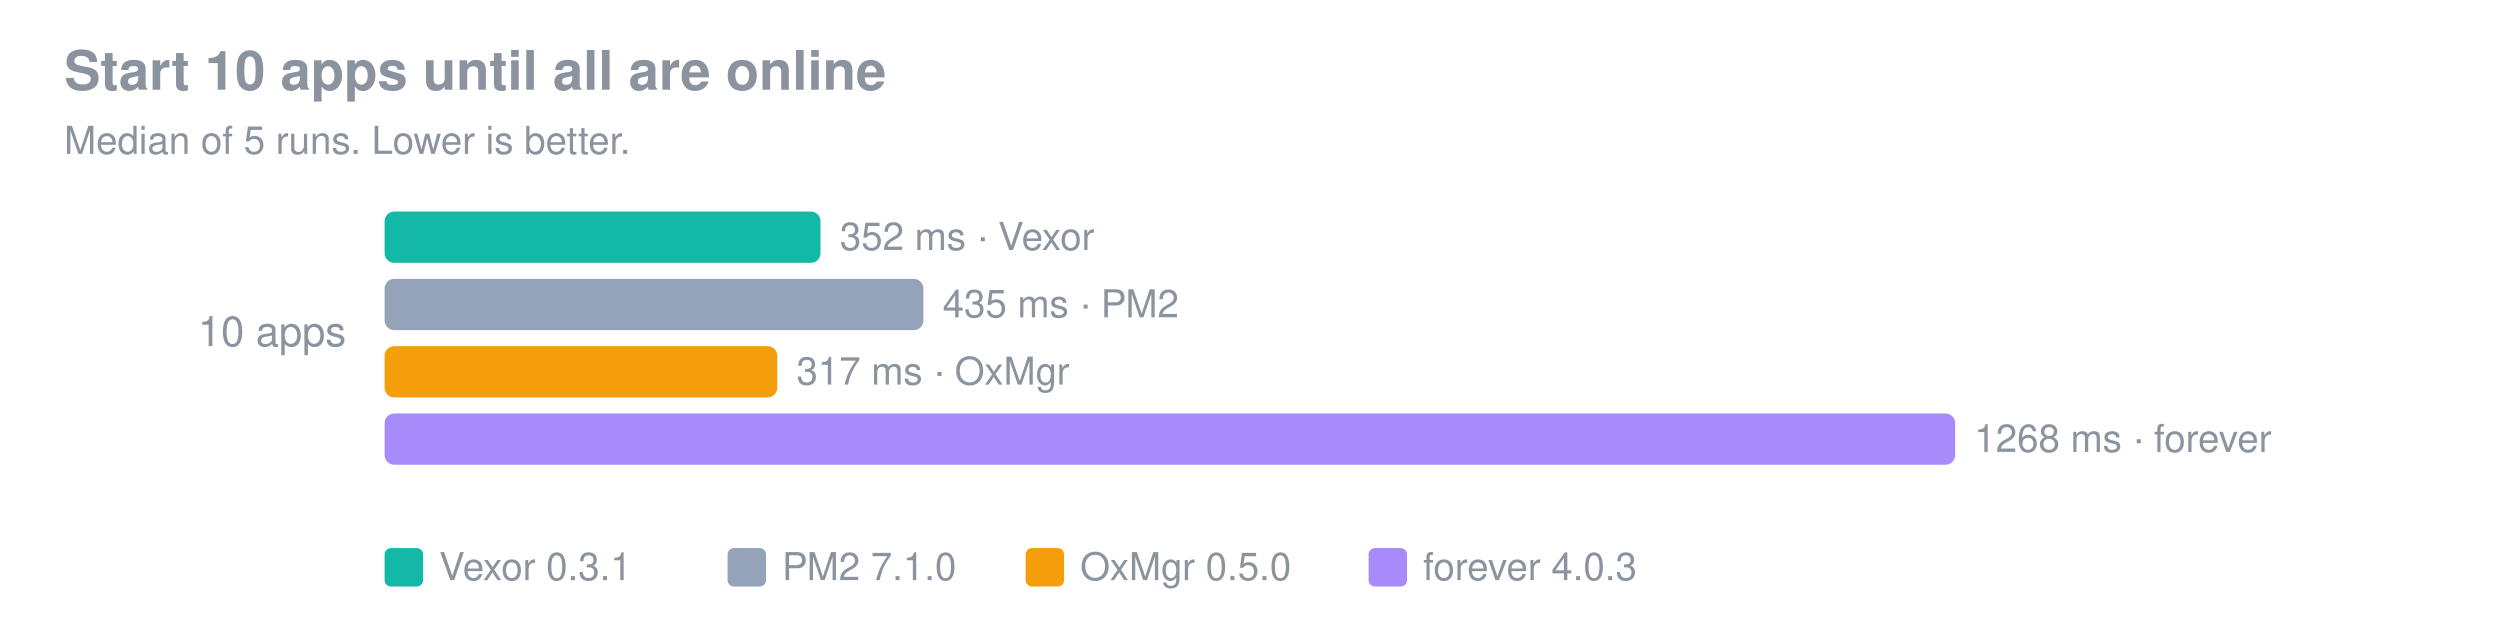
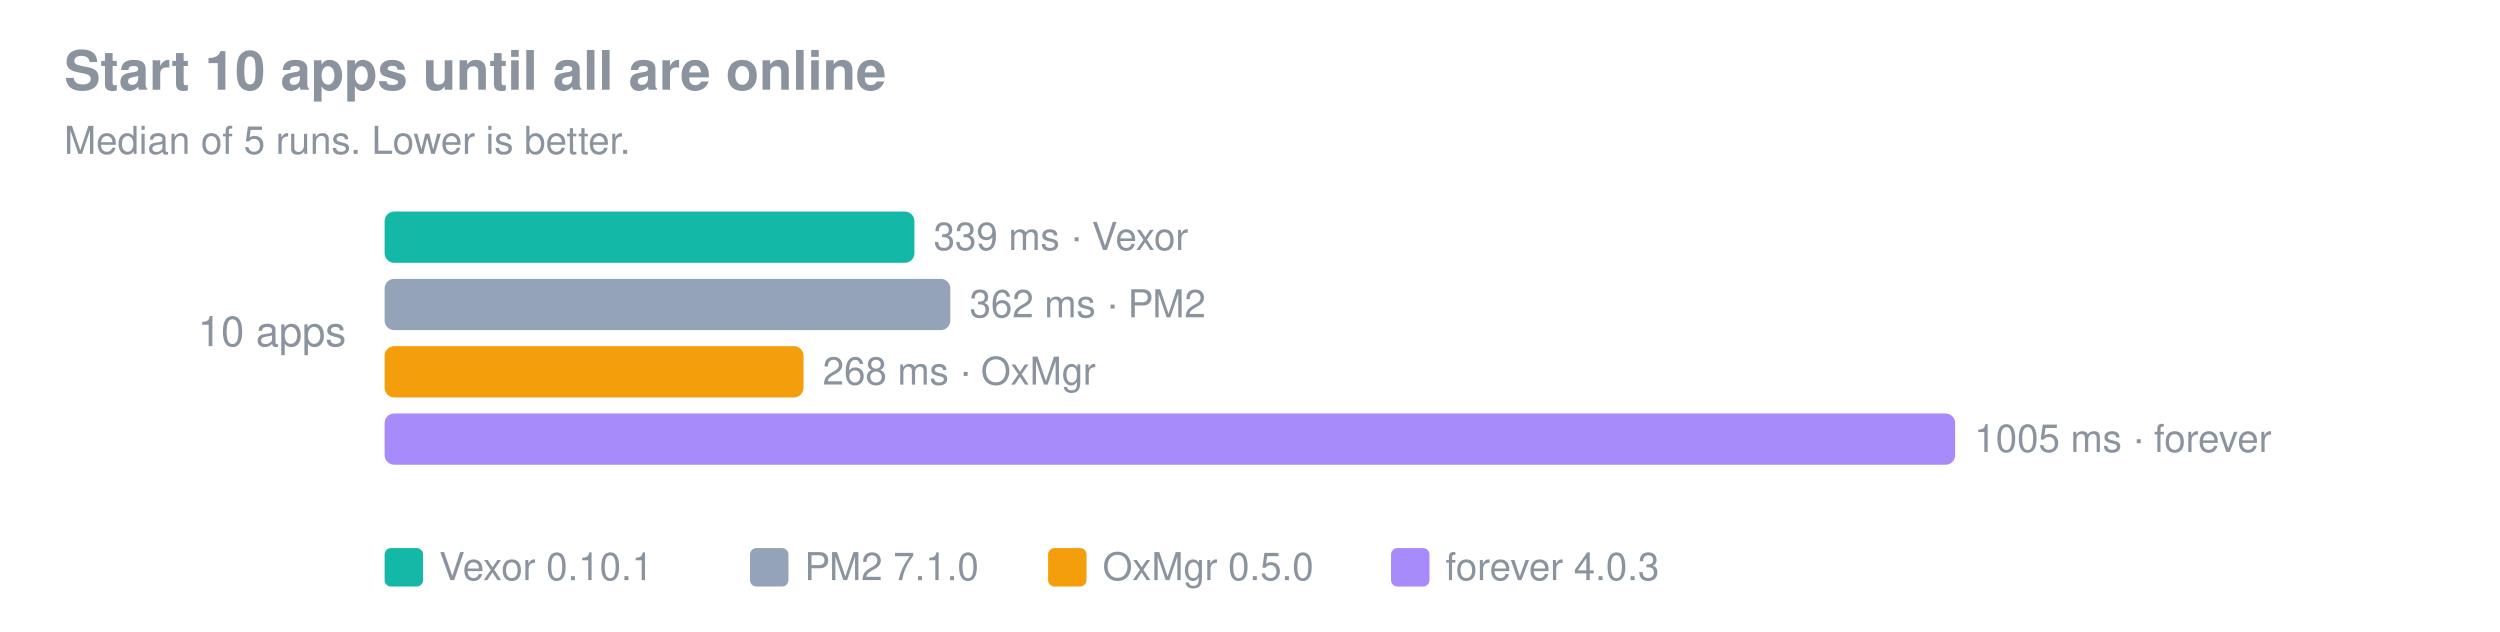
<svg xmlns="http://www.w3.org/2000/svg" viewBox="0 0 780 197" width="780" height="197" font-family="-apple-system,Segoe UI,Helvetica,Arial,sans-serif">
  <style>.t{font-size:17px;font-weight:600;fill:#8b949e}.s{font-size:12px;fill:#8b949e}.l{font-size:13px;fill:#8b949e}.v{font-size:12px;fill:#8b949e}</style>
  <text x="20" y="28" class="t">Start 10 apps until all are online</text>
  <text x="20" y="48" class="s">Median of 5 runs. Lower is better.</text>
  <text x="108" y="108" text-anchor="end" class="l">10 apps</text>
-   <rect x="120" y="66" width="136.0" height="16" rx="3" fill="#14b8a6" />
-   <text x="262.025" y="78" class="v">352 ms · Vexor</text>
-   <rect x="120" y="87" width="168.1" height="16" rx="3" fill="#94a3b8" />
-   <text x="294.099" y="99" class="v">435 ms · PM2</text>
-   <rect x="120" y="108" width="122.5" height="16" rx="3" fill="#f59e0b" />
-   <text x="248.5" y="120" class="v">317 ms · OxMgr</text>
+   <rect x="120" y="66" width="165.3" height="16" rx="3" fill="#14b8a6" />
+   <text x="291.284" y="78" class="v">339 ms · Vexor</text>
+   <rect x="120" y="87" width="176.5" height="16" rx="3" fill="#94a3b8" />
+   <text x="302.498" y="99" class="v">362 ms · PM2</text>
+   <rect x="120" y="108" width="130.7" height="16" rx="3" fill="#f59e0b" />
+   <text x="256.667" y="120" class="v">268 ms · OxMgr</text>
  <rect x="120" y="129" width="490.0" height="16" rx="3" fill="#a78bfa" />
-   <text x="616" y="141" class="v">1268 ms · forever</text>
+   <text x="616" y="141" class="v">1005 ms · forever</text>
  <rect x="120" y="171" width="12" height="12" rx="2" fill="#14b8a6" />
-   <text x="137" y="181" class="v">Vexor 0.3.1</text>
-   <rect x="227" y="171" width="12" height="12" rx="2" fill="#94a3b8" />
-   <text x="244" y="181" class="v">PM2 7.1.0</text>
-   <rect x="320" y="171" width="12" height="12" rx="2" fill="#f59e0b" />
-   <text x="337" y="181" class="v">OxMgr 0.5.0</text>
-   <rect x="427" y="171" width="12" height="12" rx="2" fill="#a78bfa" />
-   <text x="444" y="181" class="v">forever 4.0.3</text>
+   <text x="137" y="181" class="v">Vexor 0.10.1</text>
+   <rect x="234" y="171" width="12" height="12" rx="2" fill="#94a3b8" />
+   <text x="251" y="181" class="v">PM2 7.1.0</text>
+   <rect x="327" y="171" width="12" height="12" rx="2" fill="#f59e0b" />
+   <text x="344" y="181" class="v">OxMgr 0.5.0</text>
+   <rect x="434" y="171" width="12" height="12" rx="2" fill="#a78bfa" />
+   <text x="451" y="181" class="v">forever 4.0.3</text>
</svg>
